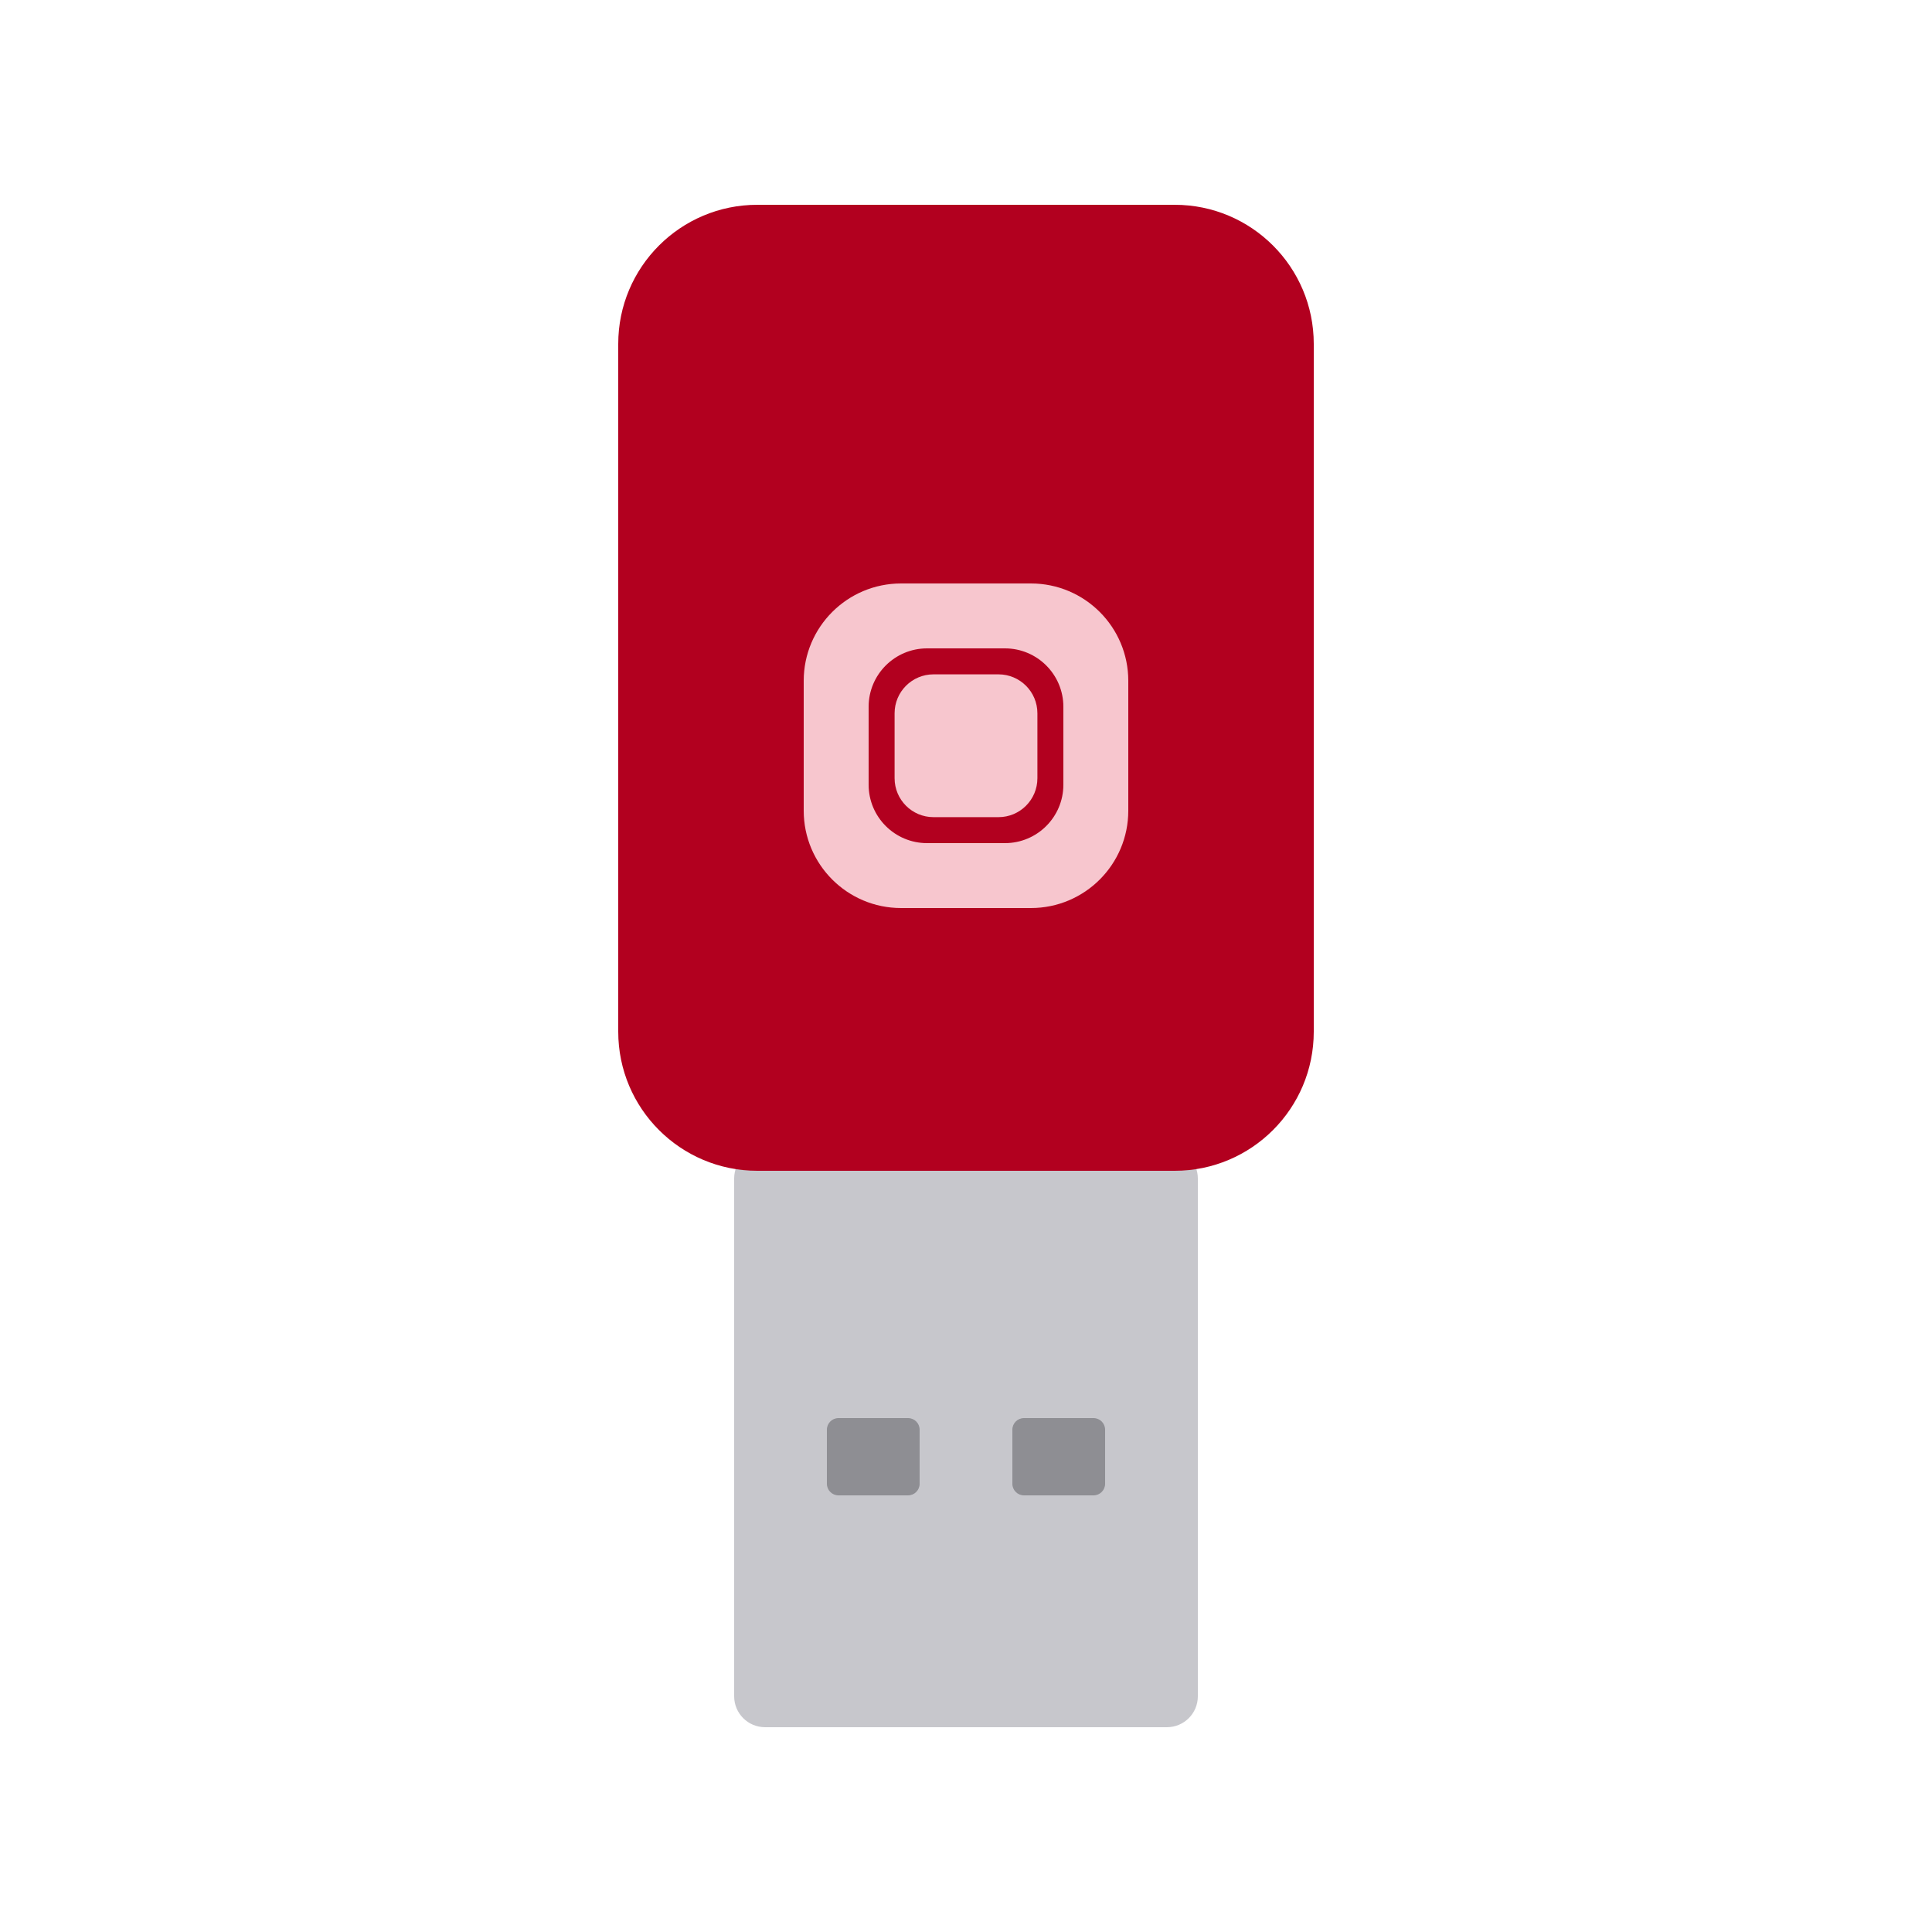
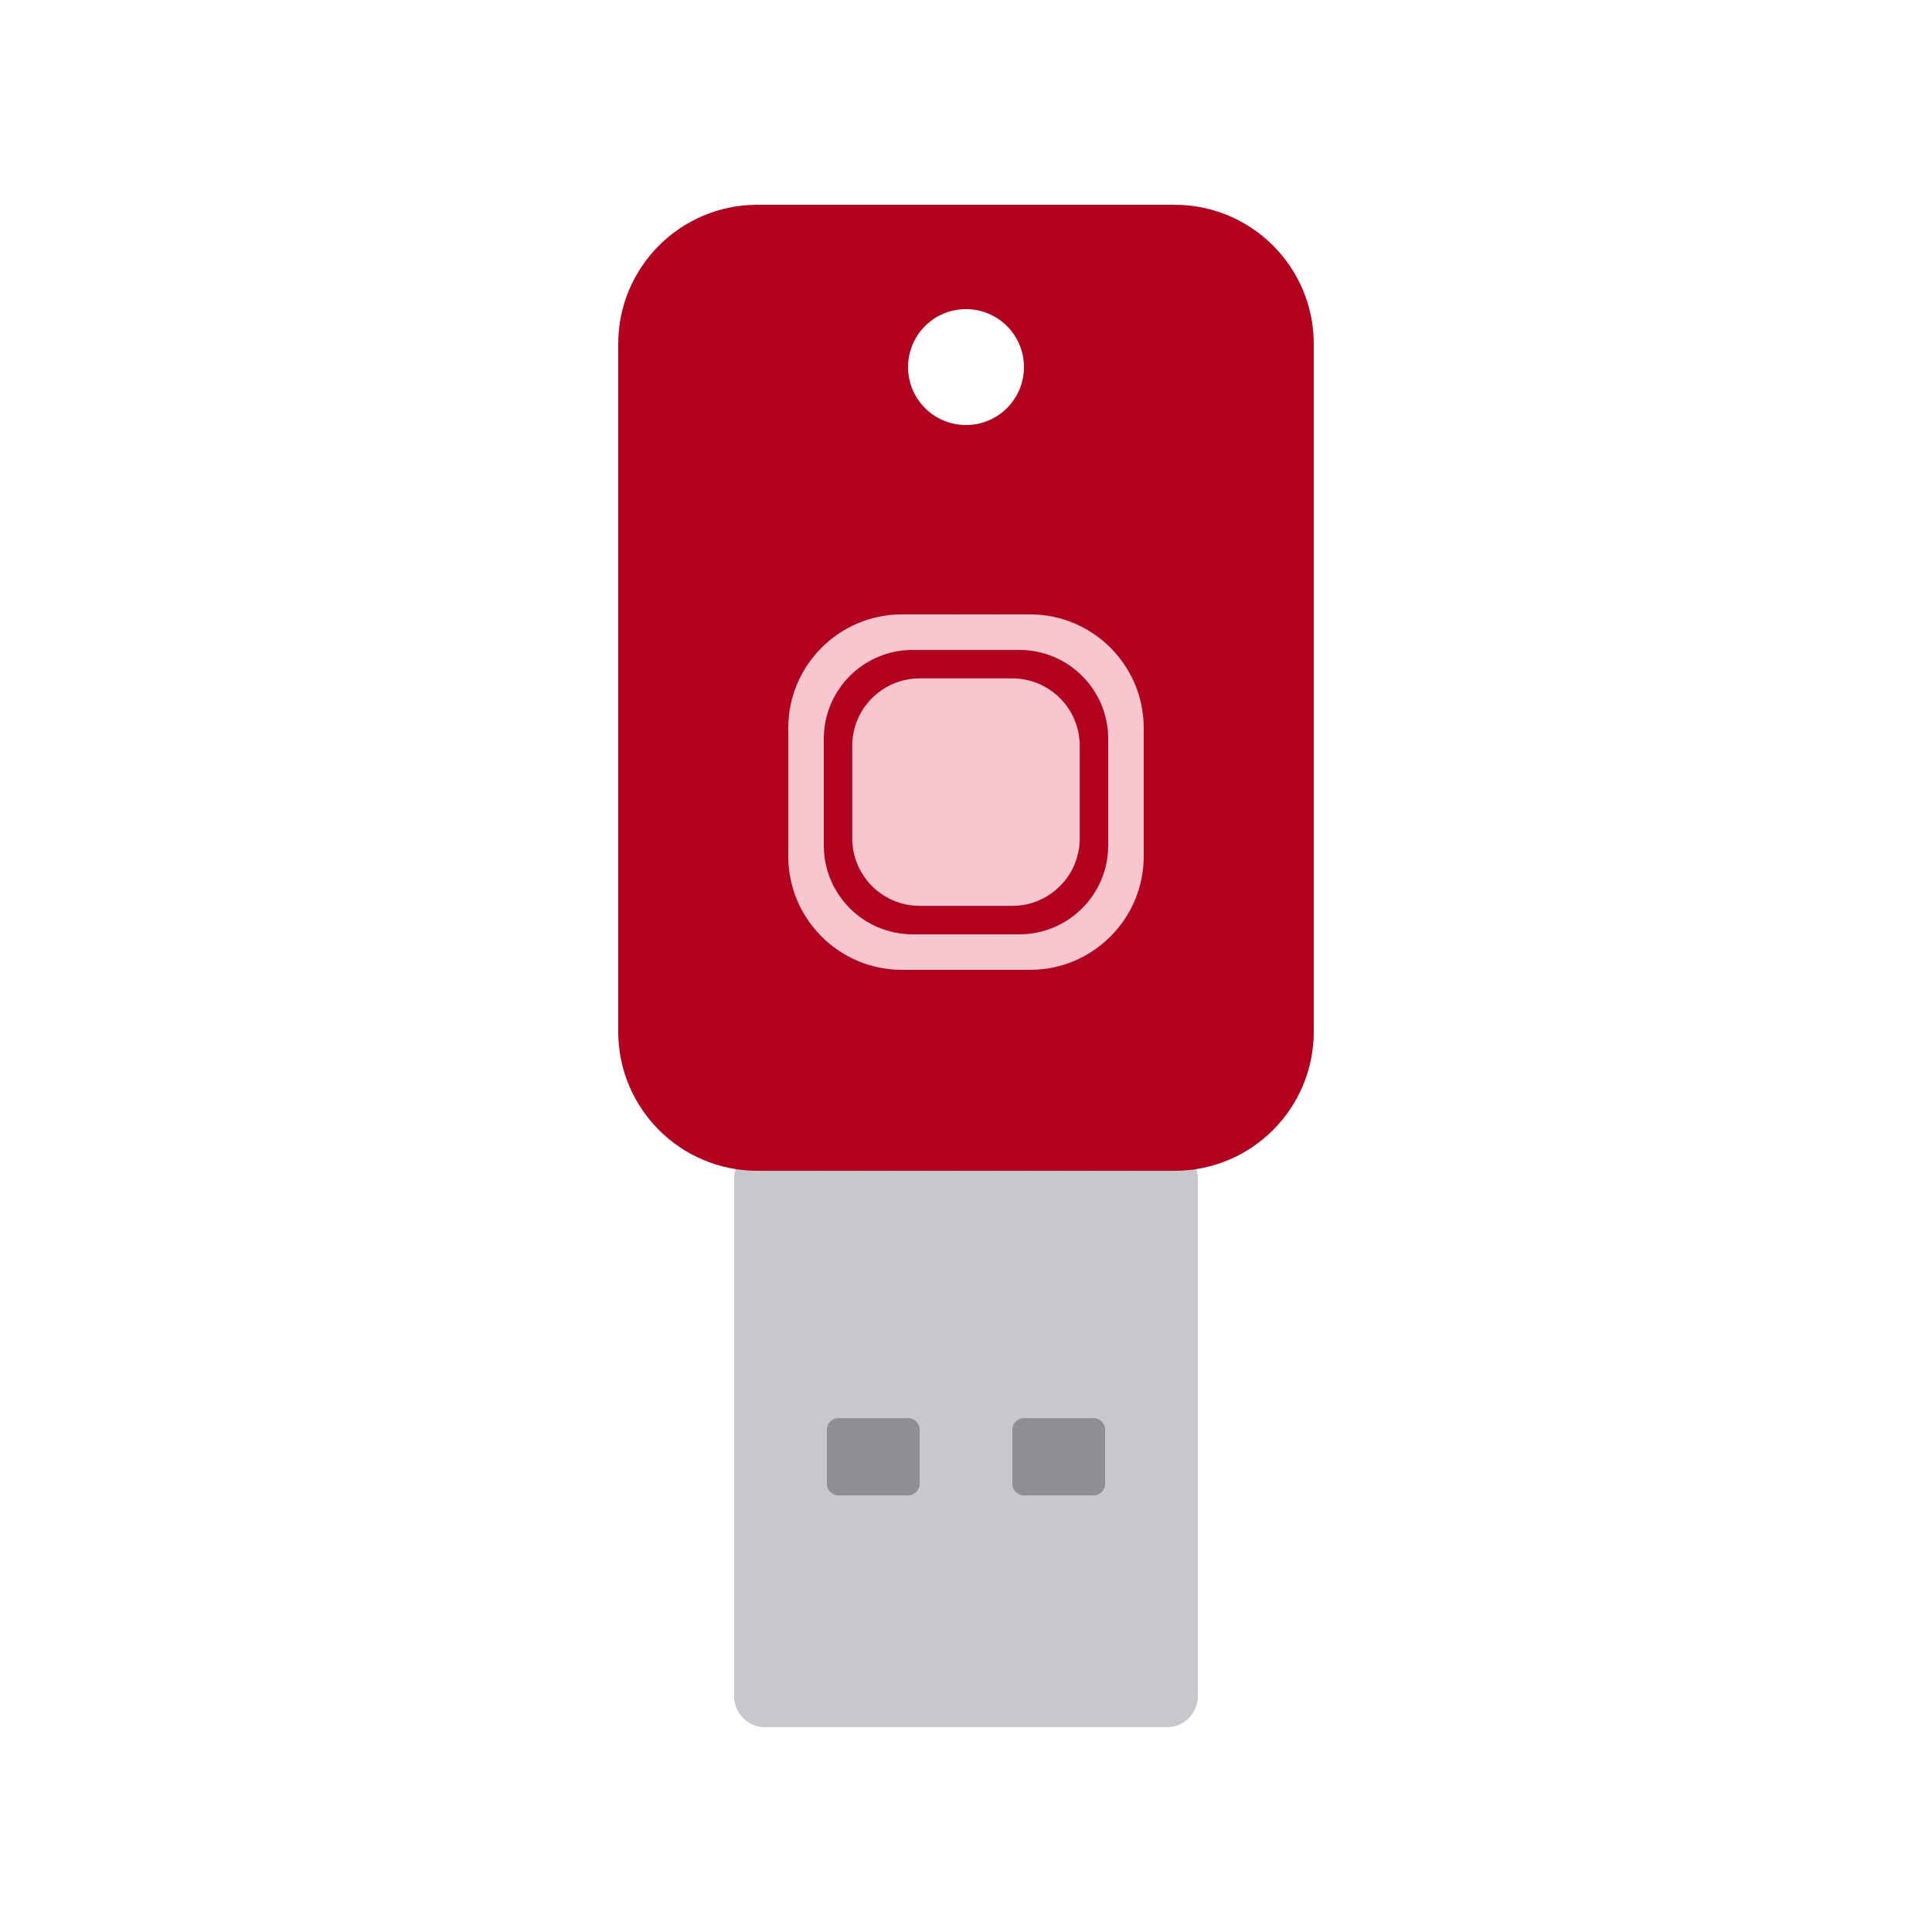
<svg xmlns="http://www.w3.org/2000/svg" width="500" height="500" viewBox="0 0 500 500">
  <g transform="translate(250 53)">
    <rect x="-60" y="244" width="120" height="150" rx="8" fill="#C7C7CC" />
    <rect x="-36" y="314" width="24" height="20" rx="3" fill="#8E8E93" />
    <rect x="12" y="314" width="24" height="20" rx="3" fill="#8E8E93" />
-     <rect x="-90" y="0" width="180" height="250" rx="36" fill="#B2001F" />
-     <rect x="-42" y="98" width="84" height="84" rx="25.2" fill="#F7C6CE" />
-     <rect x="-25.2" y="114.8" width="50.4" height="50.4" rx="15.12" fill="#B2001F" />
-     <rect x="-18.48" y="121.52" width="36.96" height="36.96" rx="10.08" fill="#F7C6CE" />
+     <path fill-rule="evenodd" fill="#B2001F" d="M-54 0H54A36 36 0 0 1 90 36V214A36 36 0 0 1 54 250H-54A36 36 0 0 1 -90 214V36A36 36 0 0 1 -54 0ZM-15 42a15 15 0 1 0 30 0a15 15 0 1 0 -30 0Z" />
+     <rect x="-46" y="106" width="92" height="92" rx="29.44" fill="#F7C6CE" />
+     <rect x="-36.8" y="115.2" width="73.6" height="73.6" rx="23" fill="#B2001F" />
+     <rect x="-29.44" y="122.56" width="58.88" height="58.88" rx="17.48" fill="#F7C6CE" />
  </g>
</svg>
